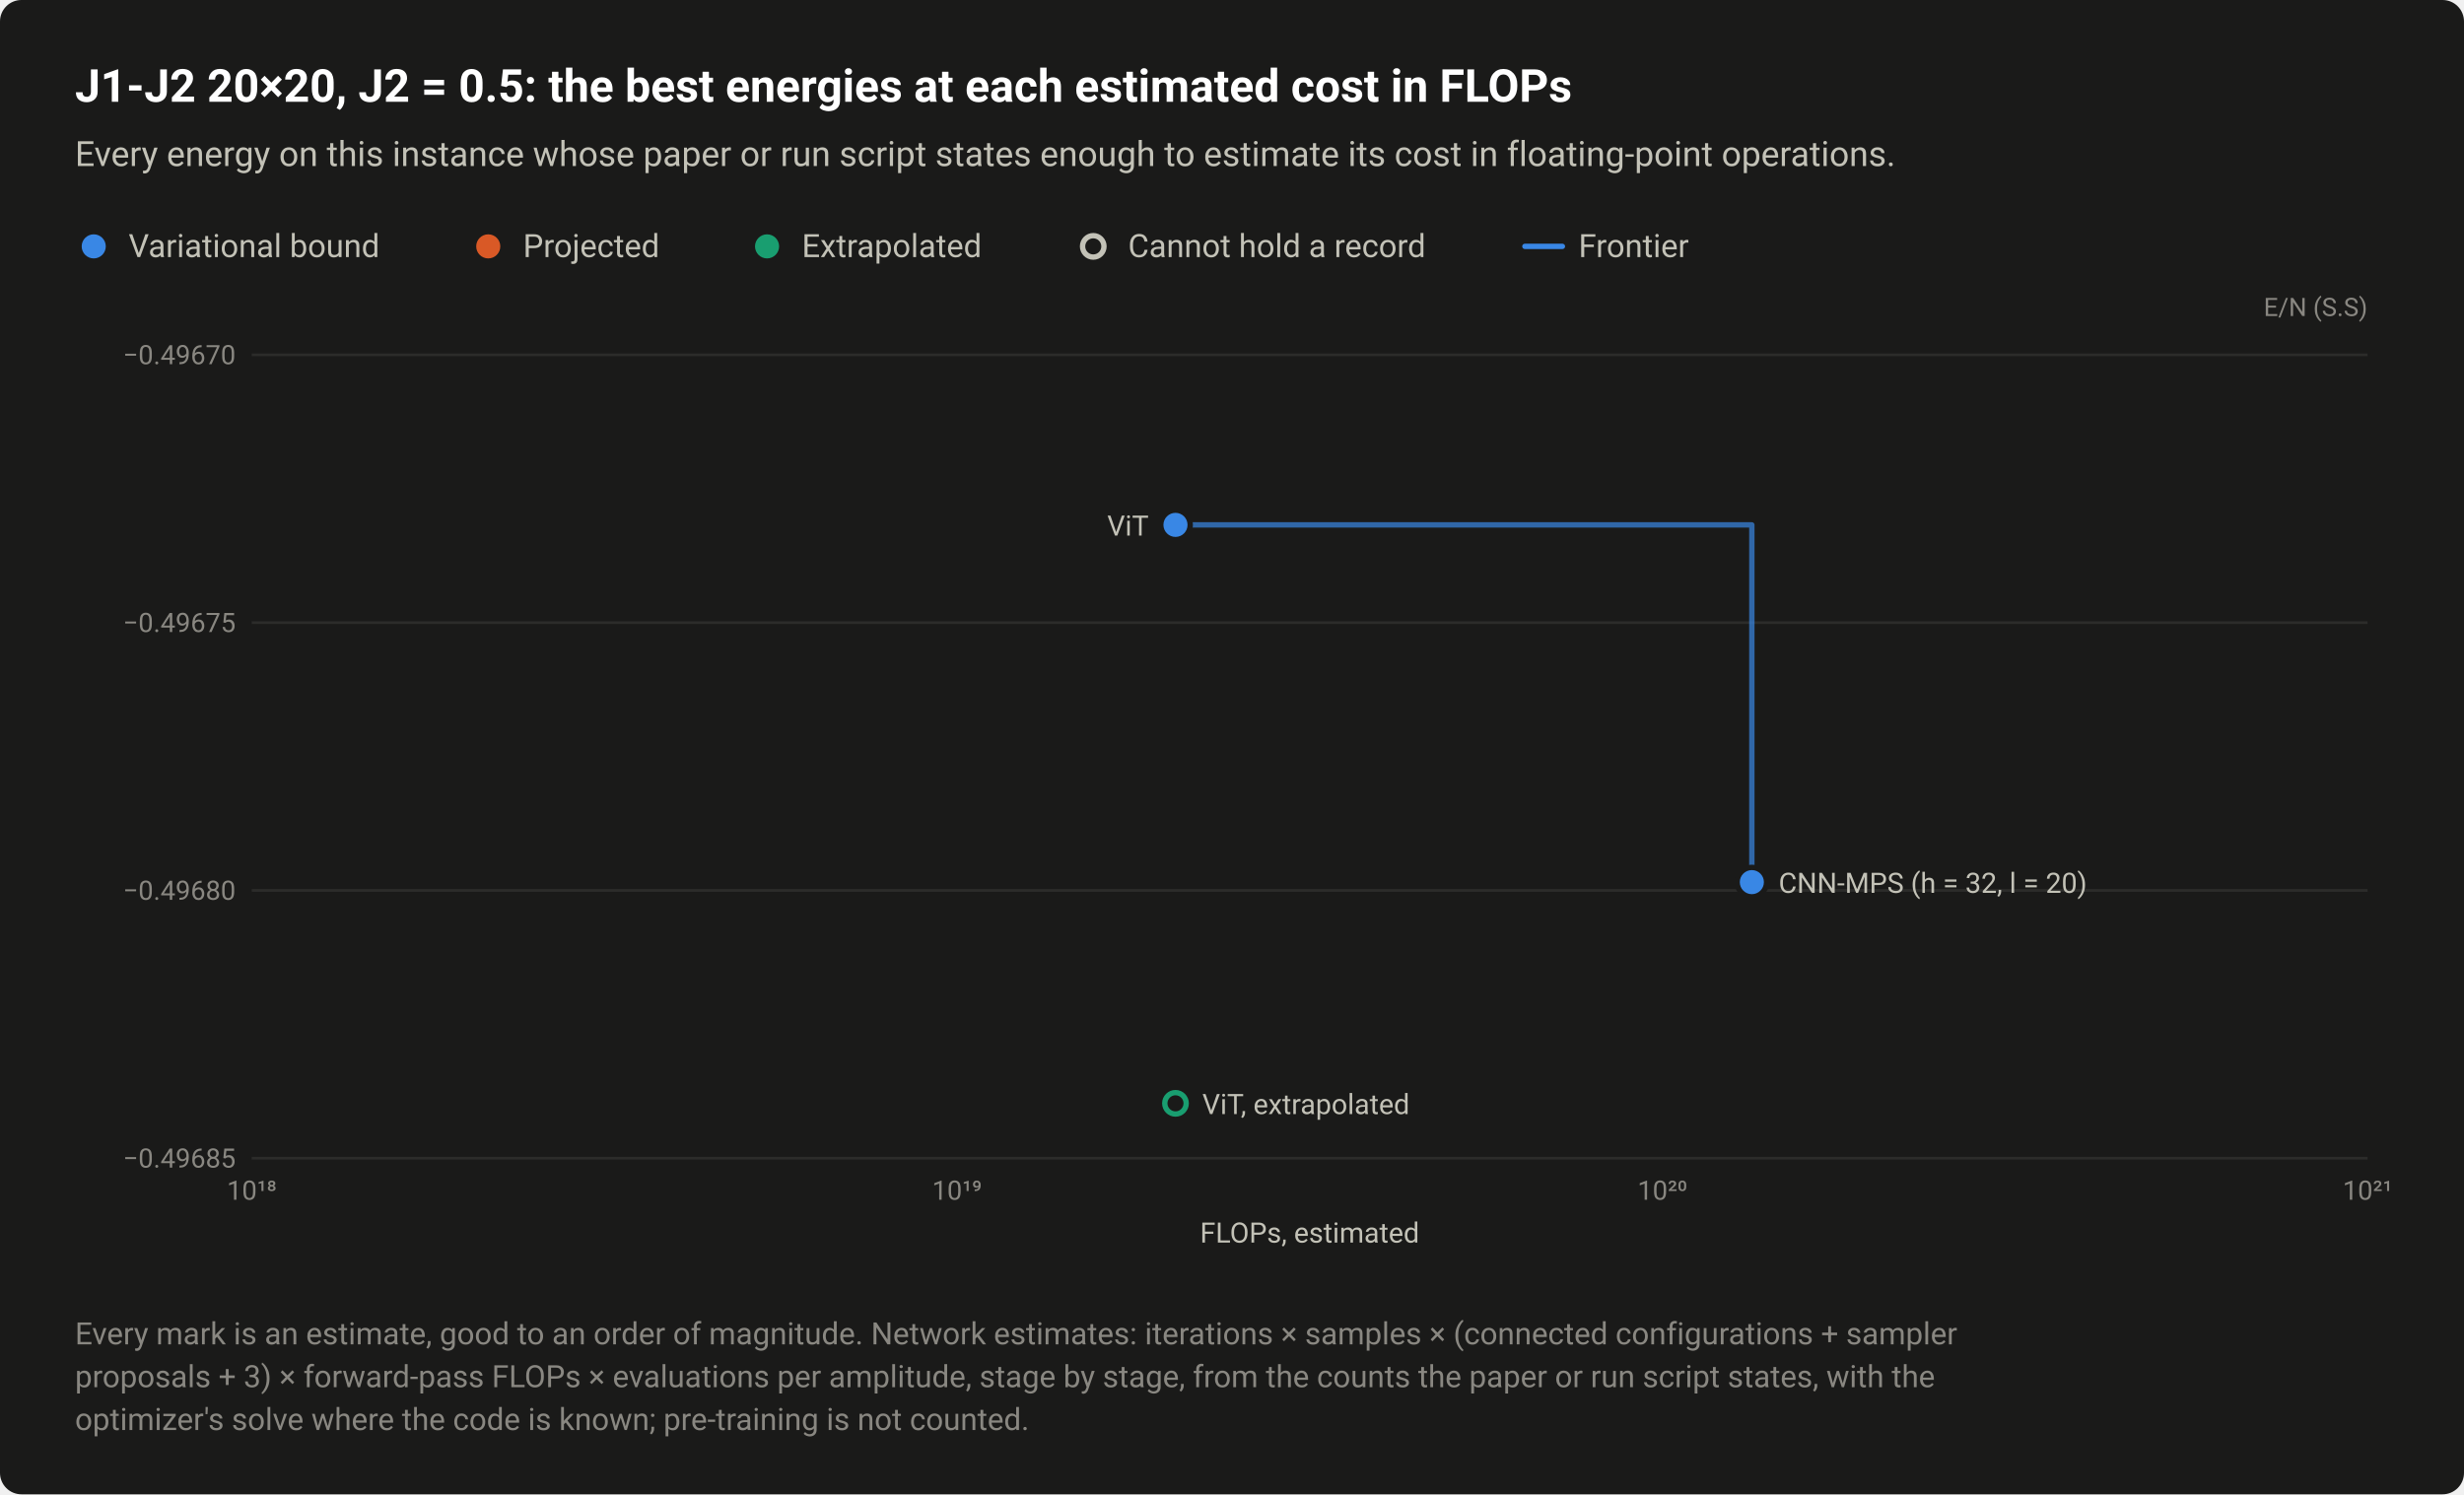
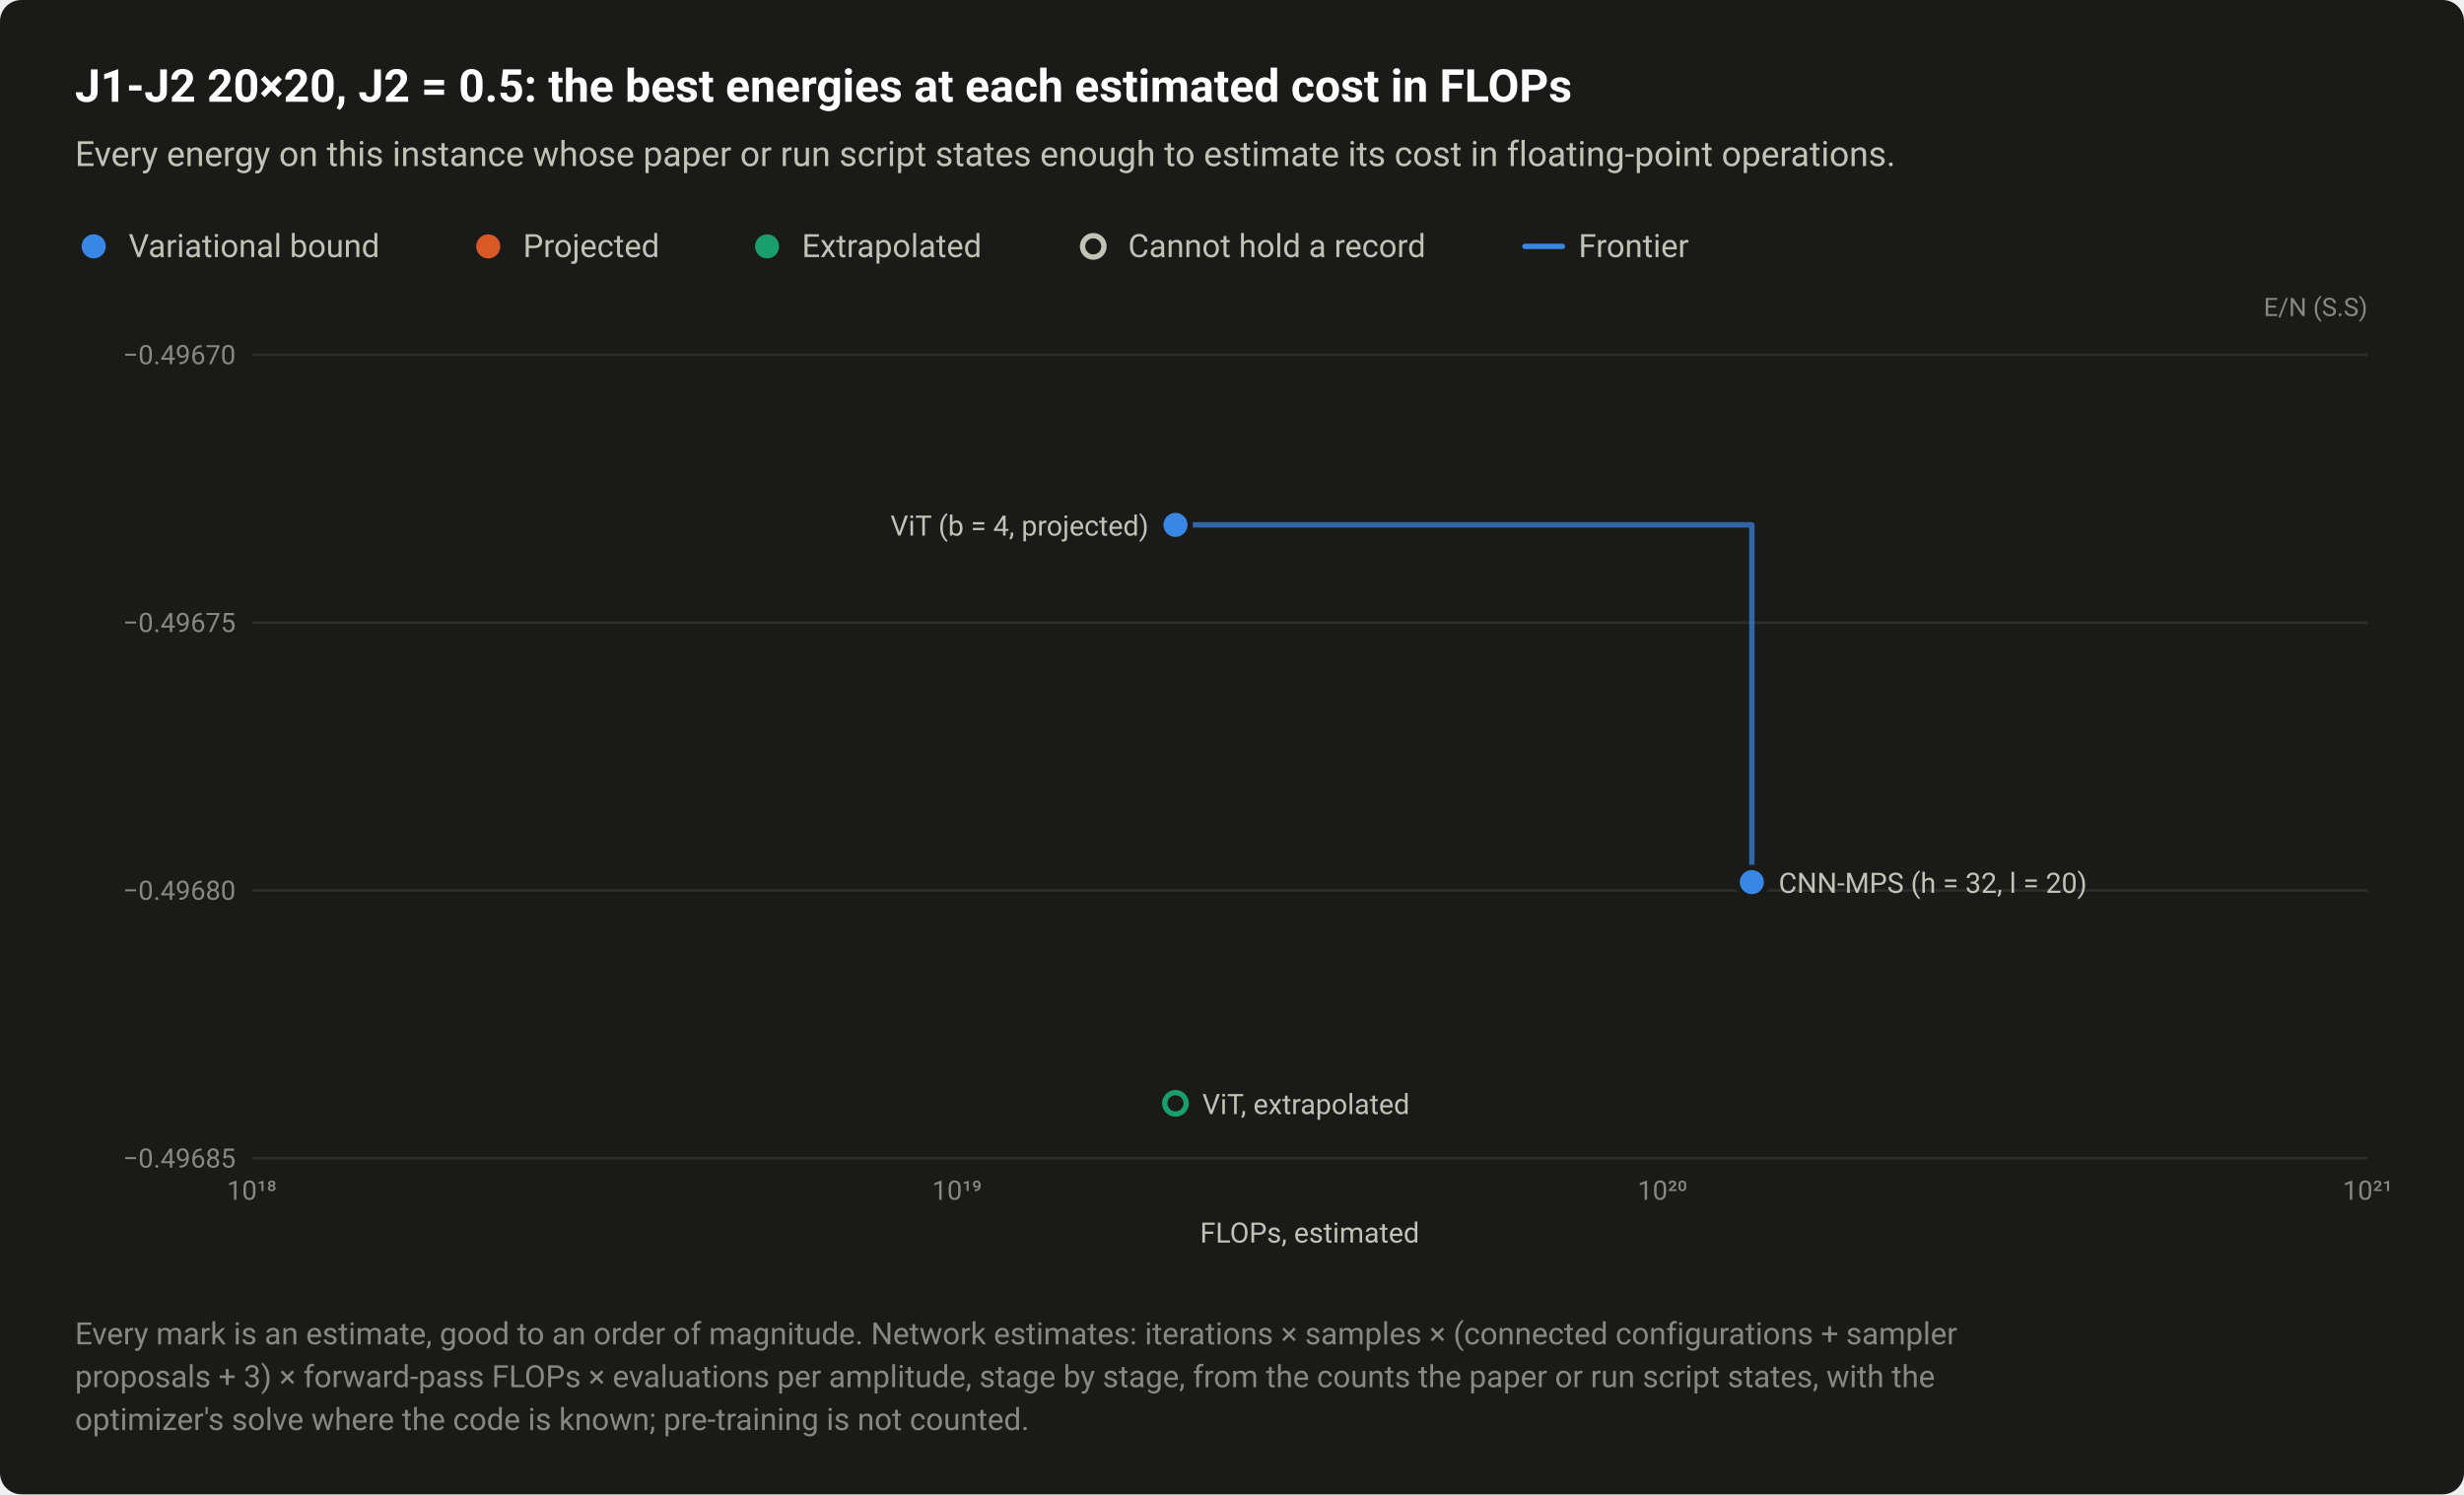
<svg xmlns="http://www.w3.org/2000/svg" width="920" height="558" viewBox="0 0 920 558" role="img" aria-labelledby="title desc">
  <style>text{font-family:system-ui,-apple-system,"Segoe UI",Roboto,"Helvetica Neue",Arial,sans-serif}</style>
  <rect width="920" height="558" rx="8" fill="#1a1a19" />
  <text x="28" y="38" font-size="17" fill="#ffffff" font-weight="600">J1-J2 20×20, J2 = 0.5: the best energies at each estimated cost in FLOPs</text>
  <text x="28" y="62" font-size="13" fill="#c3c2b7">Every energy on this instance whose paper or run script states enough to estimate its cost in floating-point operations.</text>
  <circle cx="35" cy="92" r="6.5" fill="#1a1a19" />
  <circle cx="35" cy="92" r="4.5" fill="#3987e5" />
  <text x="48" y="96" font-size="12" fill="#c3c2b7">Variational bound</text>
  <circle cx="182.3" cy="92" r="6.5" fill="#1a1a19" />
  <circle cx="182.3" cy="92" r="4.5" fill="#d95926" />
  <text x="195.3" y="96" font-size="12" fill="#c3c2b7">Projected</text>
  <circle cx="286.4" cy="92" r="6.5" fill="#1a1a19" />
  <circle cx="286.4" cy="92" r="4.5" fill="#199e70" />
  <text x="299.4" y="96" font-size="12" fill="#c3c2b7">Extrapolated</text>
  <circle cx="408.2" cy="92" r="6.5" fill="#1a1a19" />
  <circle cx="408.2" cy="92" r="4" fill="#1a1a19" stroke="#c3c2b7" stroke-width="2" />
  <text x="421.2" y="96" font-size="12" fill="#c3c2b7">Cannot hold a record</text>
  <path d="M569.36 92H583.36" stroke="#3987e5" stroke-width="2" stroke-linecap="round" />
  <text x="589.4" y="96" font-size="12" fill="#c3c2b7">Frontier</text>
  <text x="884" y="118" font-size="9.5" fill="#898781" text-anchor="end">E/N (S.S)</text>
  <path d="M94 432.5H884" stroke="#2c2c2a" stroke-width="1" />
  <text x="88" y="436" font-size="10" fill="#898781" text-anchor="end" style="font-variant-numeric:tabular-nums">−0.49685</text>
  <path d="M94 332.5H884" stroke="#2c2c2a" stroke-width="1" />
  <text x="88" y="336" font-size="10" fill="#898781" text-anchor="end" style="font-variant-numeric:tabular-nums">−0.49680</text>
  <path d="M94 232.5H884" stroke="#2c2c2a" stroke-width="1" />
  <text x="88" y="236" font-size="10" fill="#898781" text-anchor="end" style="font-variant-numeric:tabular-nums">−0.49675</text>
  <path d="M94 132.5H884" stroke="#2c2c2a" stroke-width="1" />
  <text x="88" y="136" font-size="10" fill="#898781" text-anchor="end" style="font-variant-numeric:tabular-nums">−0.49670</text>
  <text x="94" y="448" font-size="10" fill="#898781" text-anchor="middle" style="font-variant-numeric:tabular-nums">10¹⁸</text>
  <text x="357.3" y="448" font-size="10" fill="#898781" text-anchor="middle" style="font-variant-numeric:tabular-nums">10¹⁹</text>
  <text x="620.7" y="448" font-size="10" fill="#898781" text-anchor="middle" style="font-variant-numeric:tabular-nums">10²⁰</text>
  <text x="884" y="448" font-size="10" fill="#898781" text-anchor="middle" style="font-variant-numeric:tabular-nums">10²¹</text>
  <path d="M438.9 196H654.1V329.4" fill="none" stroke="#3987e5" stroke-width="2" stroke-linejoin="round" stroke-linecap="round" opacity="0.7" />
  <a class="pt" href="/instances/#r-J1J2_square_400_P_0_5-1e467208">
    <circle cx="438.9" cy="412" r="6.5" fill="#1a1a19" />
    <circle cx="438.9" cy="412" r="4" fill="#1a1a19" stroke="#199e70" stroke-width="2" />
  </a>
  <a class="pt" href="/instances/#r-J1J2_square_400_P_0_5-db944cee">
    <circle cx="654.1" cy="329.4" r="6.5" fill="#1a1a19" />
    <circle cx="654.1" cy="329.4" r="4.5" fill="#3987e5" />
  </a>
  <a class="pt" href="/instances/#r-J1J2_square_400_P_0_5-c365e1a4">
    <circle cx="438.9" cy="196" r="6.5" fill="#1a1a19" />
    <circle cx="438.9" cy="196" r="4.5" fill="#3987e5" />
  </a>
-   <text x="428.9" y="200" font-size="10.5" fill="#c3c2b7" text-anchor="end">ViT</text>
+   <text x="428.9" y="200" font-size="10.5" fill="#c3c2b7" text-anchor="end">ViT (b = 4, projected)</text>
  <text x="664.1" y="333.4" font-size="10.5" fill="#c3c2b7" text-anchor="start">CNN-MPS (h = 32, l = 20)</text>
  <text x="448.9" y="416" font-size="10.5" fill="#c3c2b7" text-anchor="start">ViT, extrapolated</text>
  <text x="489" y="464" font-size="10.5" fill="#c3c2b7" text-anchor="middle">FLOPs, estimated</text>
  <text x="28" y="502" font-size="11.5" fill="#898781">Every mark is an estimate, good to an order of magnitude. Network estimates: iterations × samples × (connected configurations + sampler</text>
  <text x="28" y="518" font-size="11.5" fill="#898781">proposals + 3) × forward-pass FLOPs × evaluations per amplitude, stage by stage, from the counts the paper or run script states, with the</text>
  <text x="28" y="534" font-size="11.5" fill="#898781">optimizer's solve where the code is known; pre-training is not counted.</text>
</svg>
